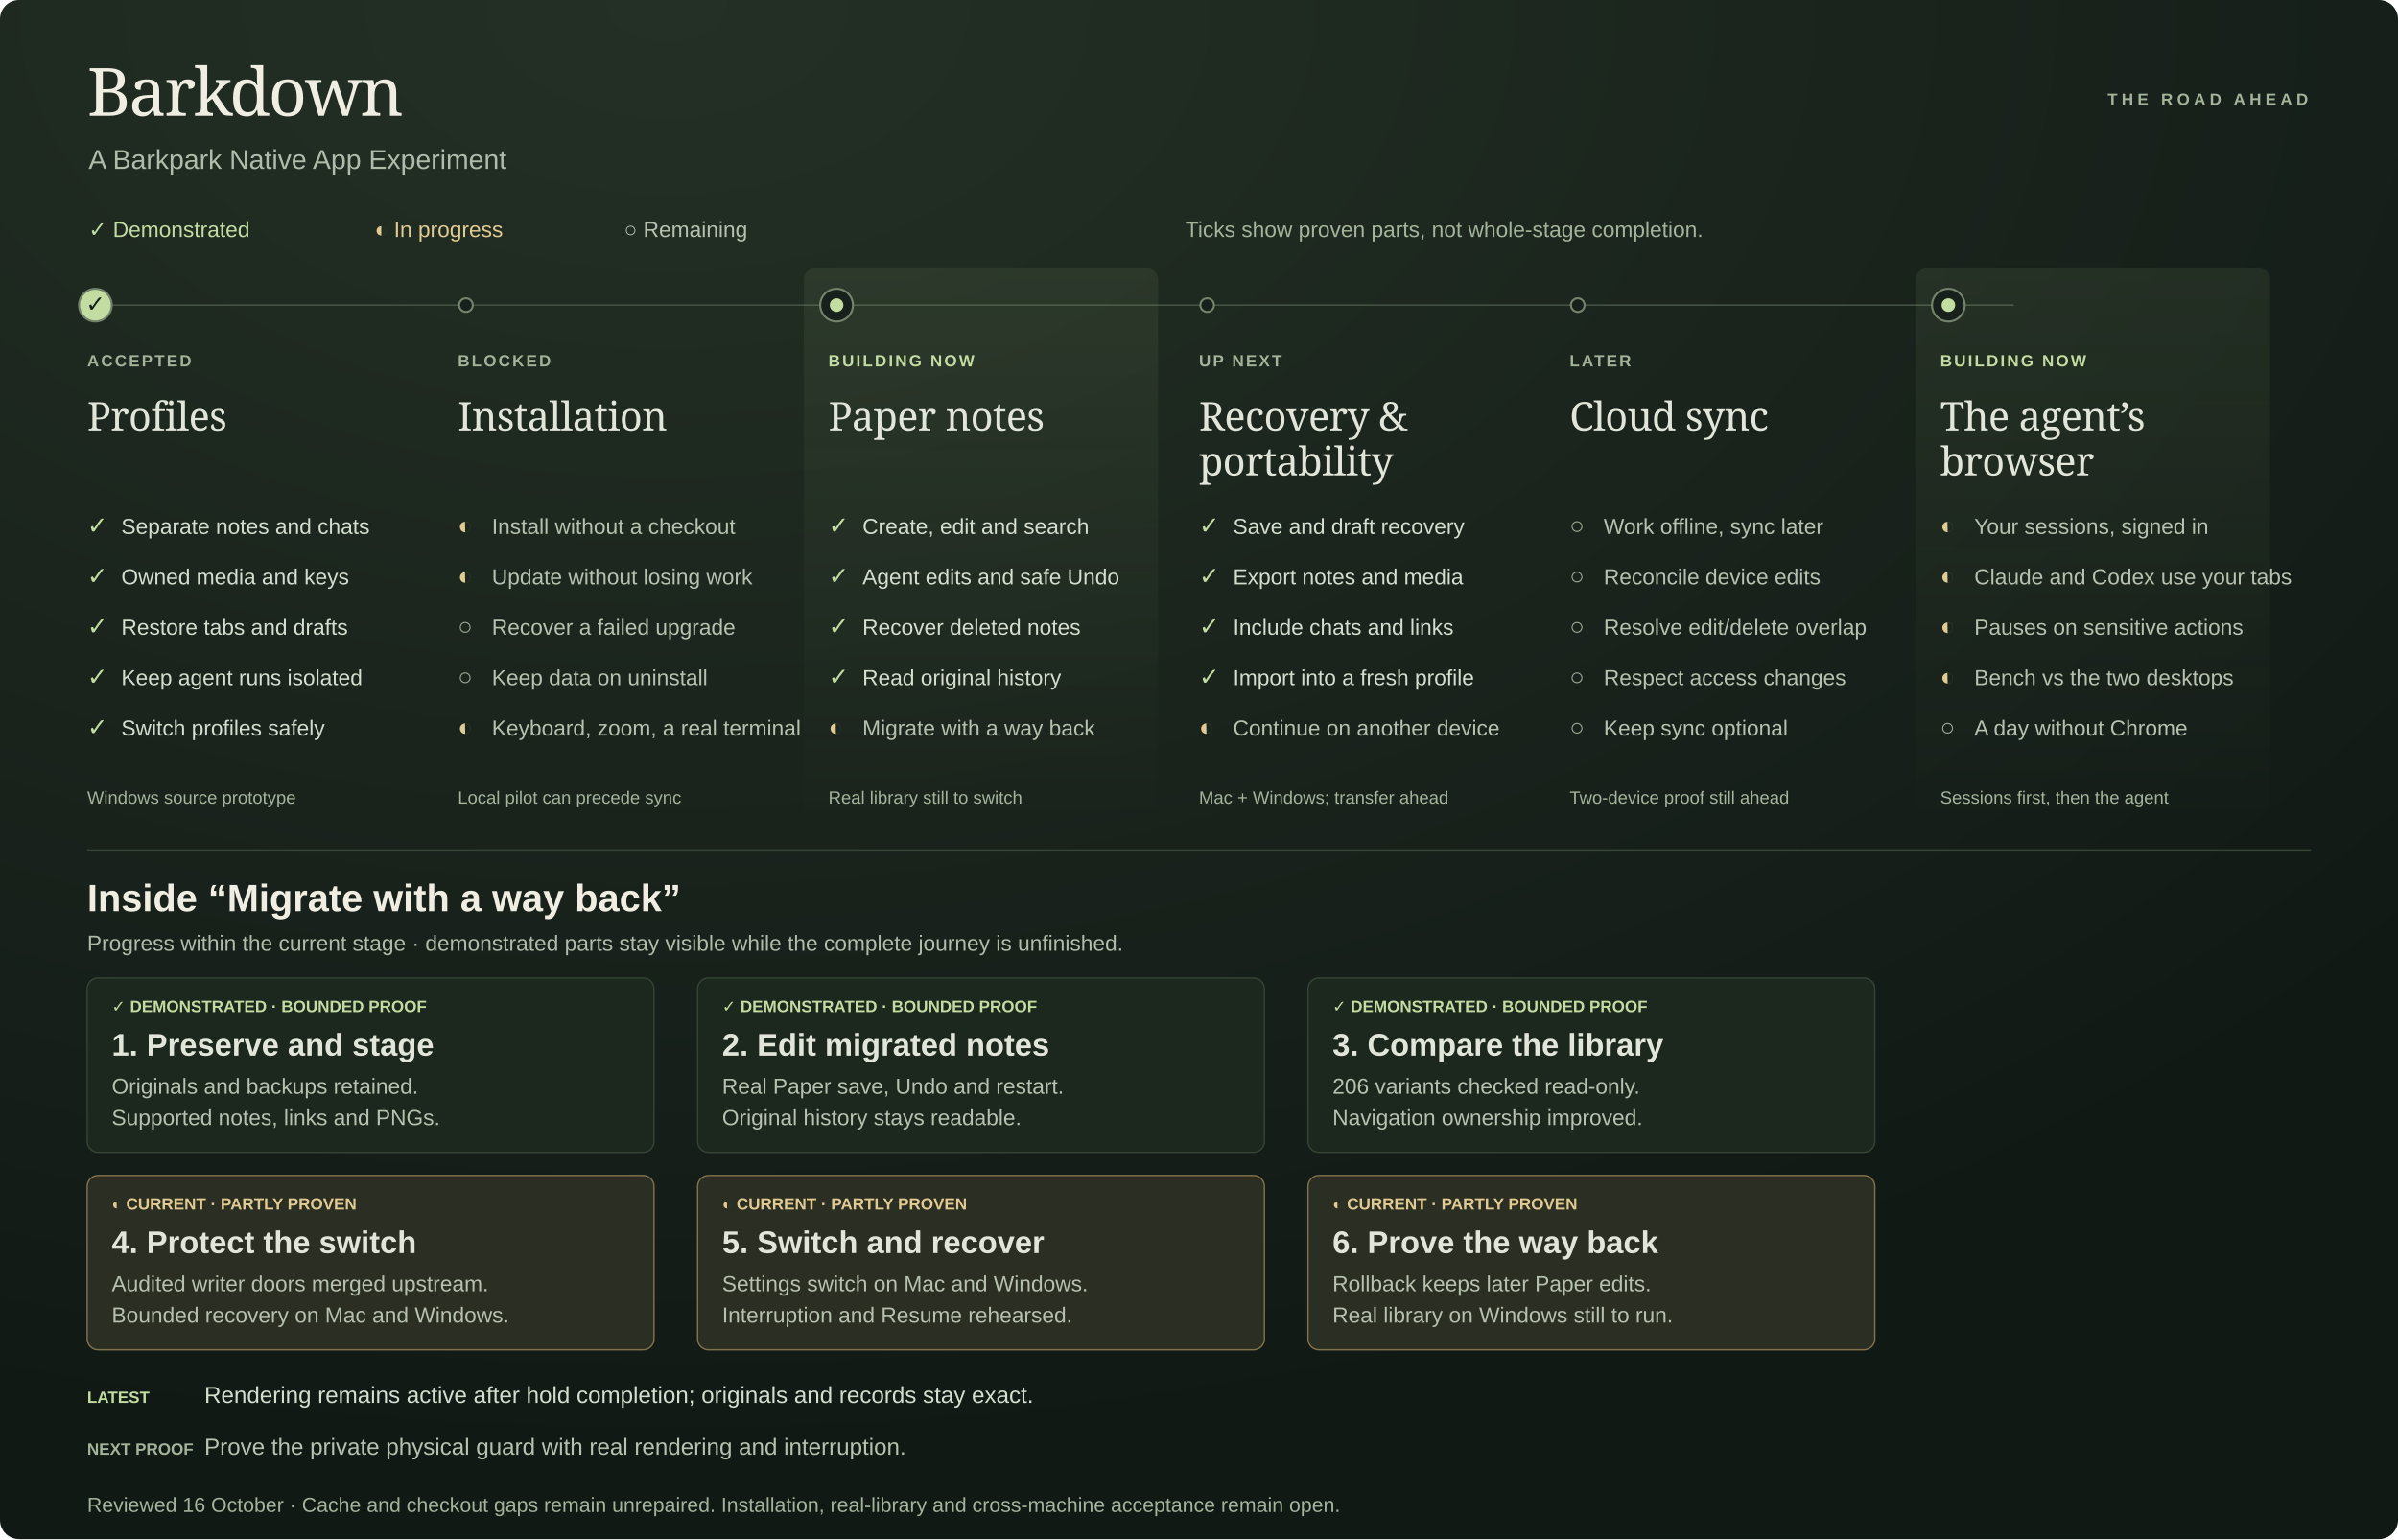
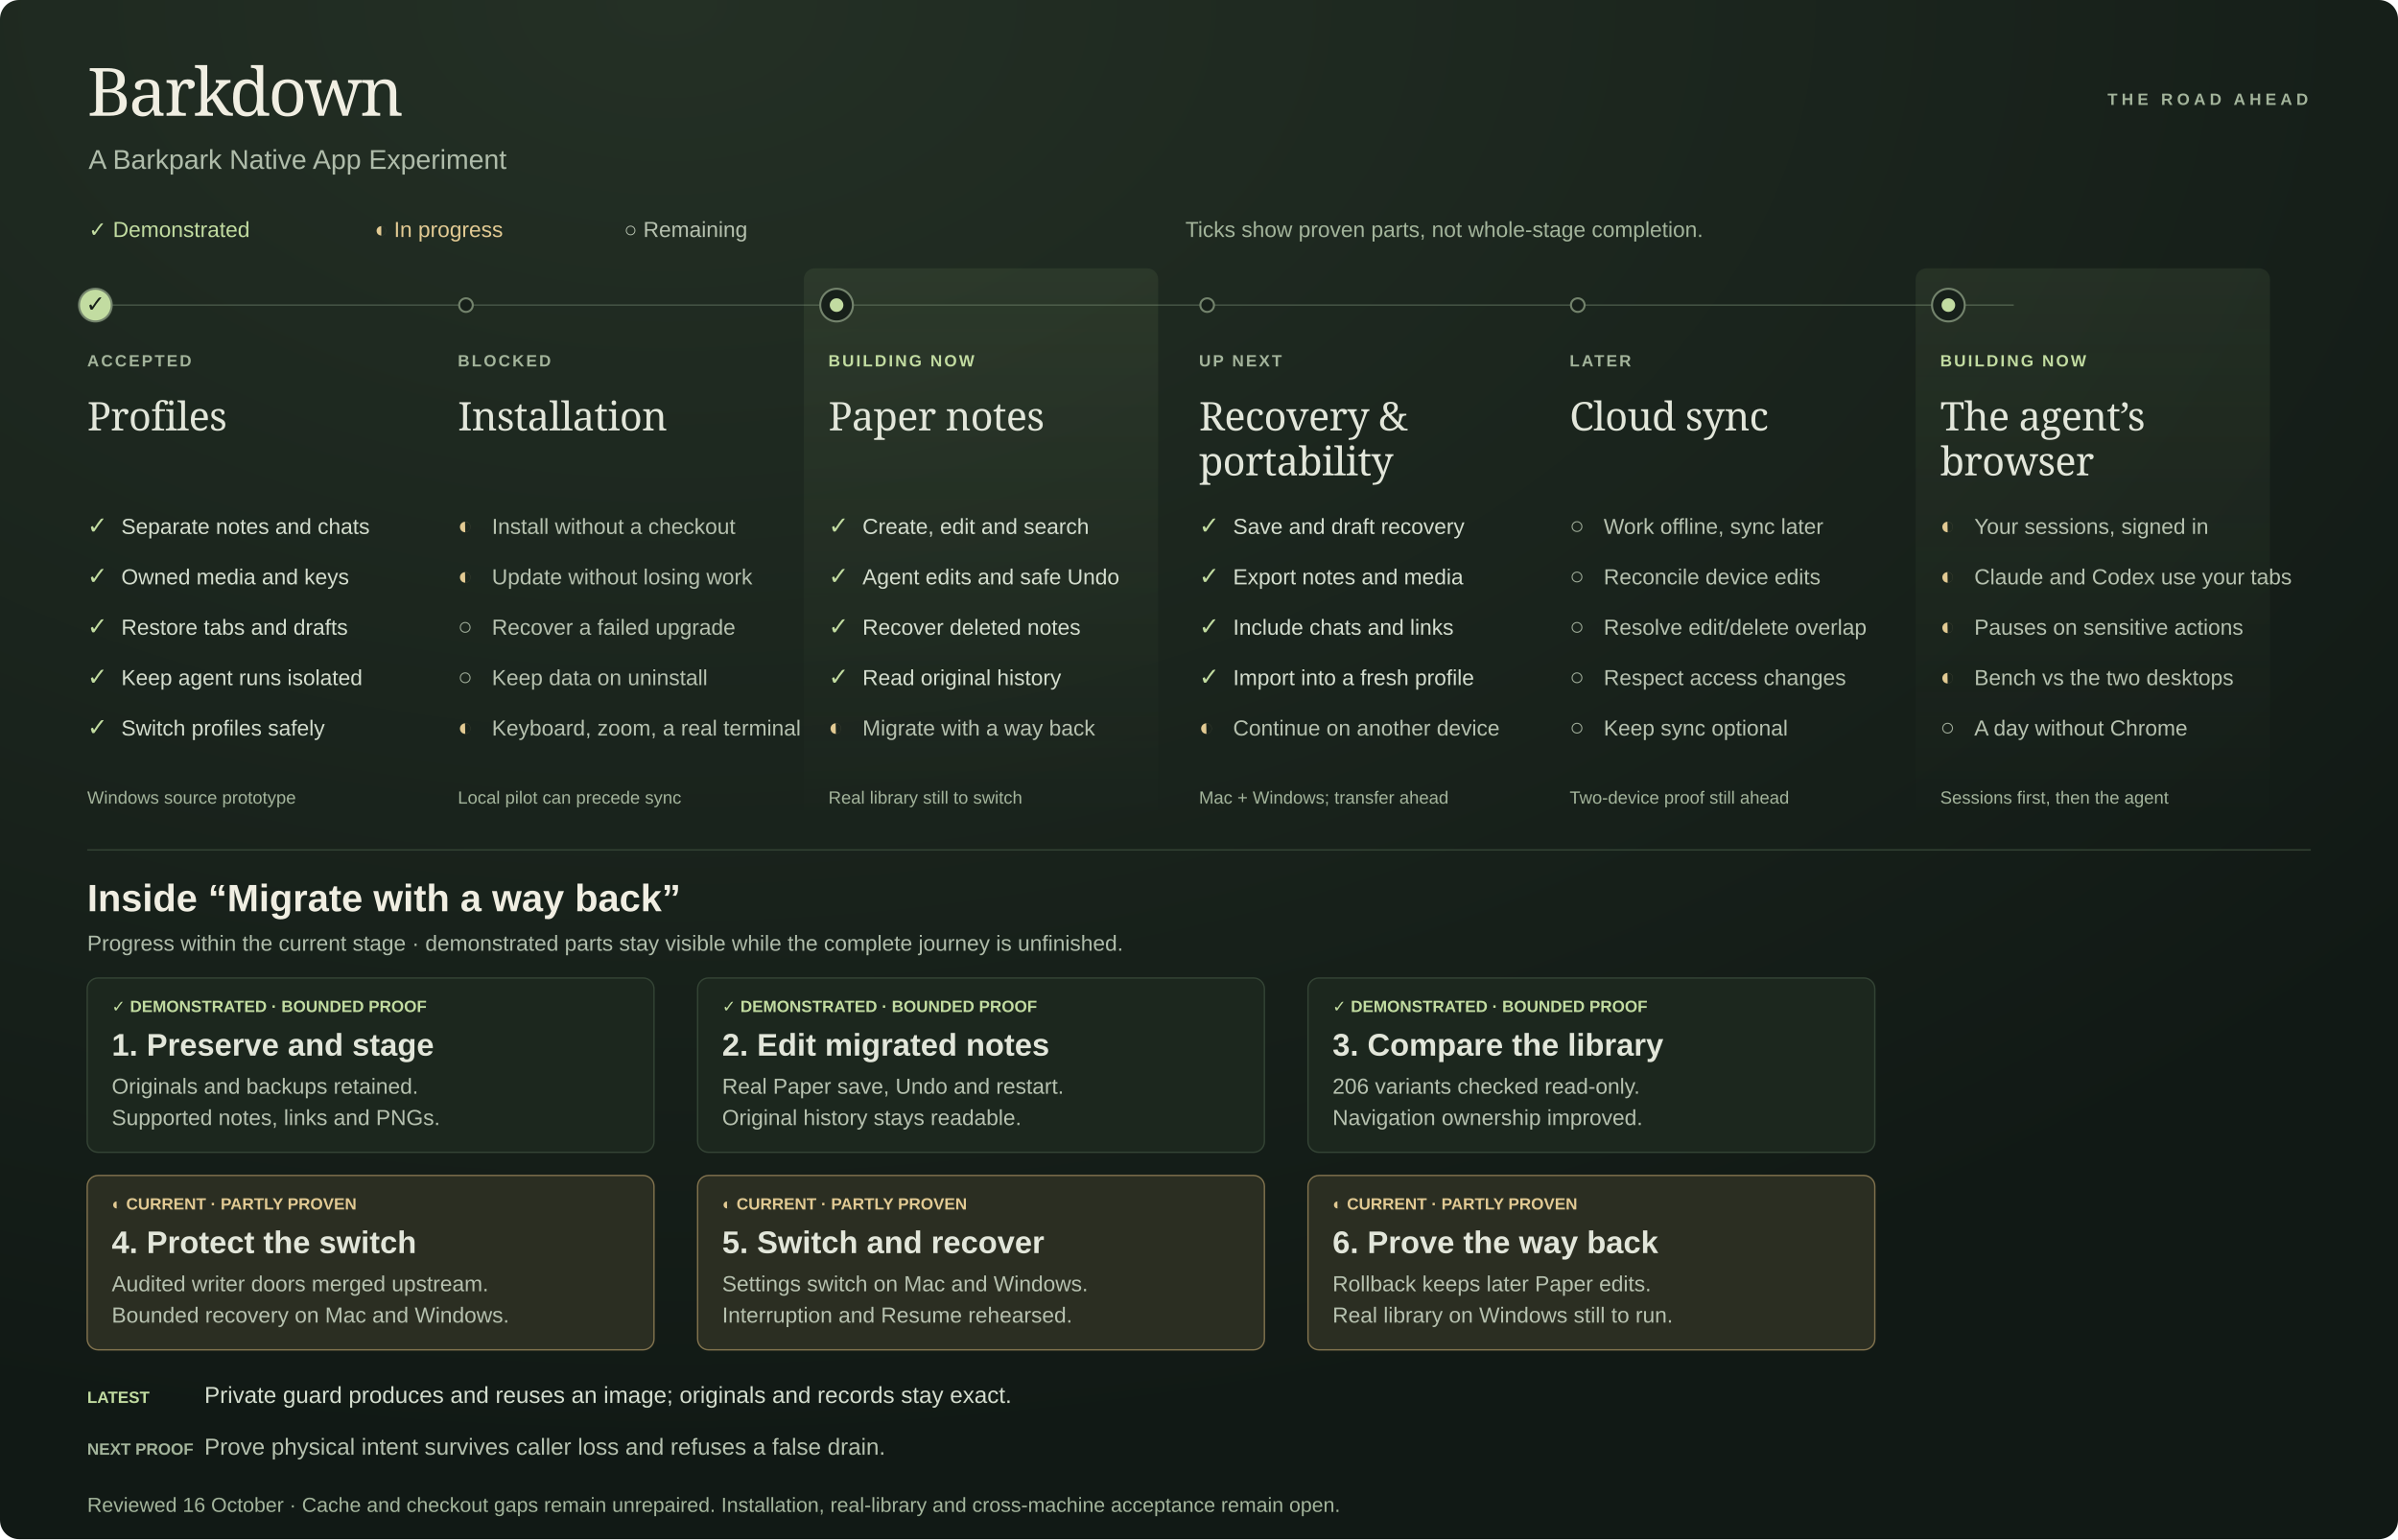
<svg xmlns="http://www.w3.org/2000/svg" width="1760" height="1130" viewBox="0 0 1760 1130" role="img" aria-labelledby="title desc">
  <defs>
    <radialGradient id="background" cx="28%" cy="0%" r="95%">
      <stop stop-color="#243025" />
      <stop offset="1" stop-color="#111915" />
    </radialGradient>
    <linearGradient id="focus" x2="0" y2="1">
      <stop stop-color="#a9c787" stop-opacity=".09" />
      <stop offset="1" stop-color="#a9c787" stop-opacity="0" />
    </linearGradient>
  </defs>
  <g font-family="Segoe UI, Arial, sans-serif">
    <rect width="1760" height="1130" rx="14" fill="url(#background)" />
    <text x="64" y="85" font-family="Georgia, serif" font-size="49" letter-spacing="-1.5" fill="#f0eee2">Barkdown</text>
    <text x="65" y="124" font-size="20" fill="#afbcaa" font-weight="400">A Barkpark Native App Experiment</text>
    <text x="1694" y="77" text-anchor="end" font-size="12" font-weight="600" letter-spacing="3" fill="#a3b49b">THE ROAD AHEAD</text>
    <text x="65" y="174" font-size="16" fill="#c2dca1" font-weight="400">✓  Demonstrated</text>
    <text x="275" y="174" font-size="16" fill="#e2ca93" font-weight="400">◐  In progress</text>
    <text x="458" y="174" font-size="16" fill="#b6c1af" font-weight="400">○  Remaining</text>
    <text x="870" y="174" font-size="16" fill="#a3b49b" font-weight="400">Ticks show proven parts, not whole-stage completion.</text>
    <path d="M70 224H1478" stroke="#475747" stroke-width="1" />
    <g data-phase="P1">
      <circle cx="70" cy="224" r="12" fill="#c2dca1" stroke="#73836c" stroke-width="1.5" />
      <text x="63" y="229" font-size="17" fill="#17201a" font-weight="600">✓</text>
      <text x="64" y="269" font-size="12" letter-spacing="1.5" font-weight="600" fill="#a3b49b">ACCEPTED</text>
      <text x="64" y="316" dy="0" font-family="Georgia, serif" font-size="29" letter-spacing="-.4" fill="#e2e6da">Profiles</text>
      <text x="64" y="392" font-size="18" fill="#c2dca1" font-weight="600">✓</text>
      <text x="89" y="392" font-size="16" fill="#d4ddce" font-weight="400">Separate notes and chats</text>
      <text x="64" y="429" font-size="18" fill="#c2dca1" font-weight="600">✓</text>
      <text x="89" y="429" font-size="16" fill="#d4ddce" font-weight="400">Owned media and keys</text>
      <text x="64" y="466" font-size="18" fill="#c2dca1" font-weight="600">✓</text>
      <text x="89" y="466" font-size="16" fill="#d4ddce" font-weight="400">Restore tabs and drafts</text>
      <text x="64" y="503" font-size="18" fill="#c2dca1" font-weight="600">✓</text>
      <text x="89" y="503" font-size="16" fill="#d4ddce" font-weight="400">Keep agent runs isolated</text>
      <text x="64" y="540" font-size="18" fill="#c2dca1" font-weight="600">✓</text>
      <text x="89" y="540" font-size="16" fill="#d4ddce" font-weight="400">Switch profiles safely</text>
      <text x="64" y="590" font-size="13" fill="#a3b49b" font-weight="400">Windows source prototype</text>
    </g>
    <g data-phase="P5">
      <circle cx="342" cy="224" r="5" fill="#17201a" stroke="#73836c" stroke-width="1.5" />
      <text x="336" y="269" font-size="12" letter-spacing="1.5" font-weight="600" fill="#a3b49b">BLOCKED</text>
      <text x="336" y="316" dy="0" font-family="Georgia, serif" font-size="29" letter-spacing="-.4" fill="#e2e6da">Installation</text>
      <text x="336" y="392" font-size="18" fill="#e2ca93" font-weight="600">◐</text>
      <text x="361" y="392" font-size="16" fill="#b6c1af" font-weight="400">Install without a checkout</text>
      <text x="336" y="429" font-size="18" fill="#e2ca93" font-weight="600">◐</text>
      <text x="361" y="429" font-size="16" fill="#b6c1af" font-weight="400">Update without losing work</text>
      <text x="336" y="466" font-size="18" fill="#9fac99" font-weight="600">○</text>
      <text x="361" y="466" font-size="16" fill="#b6c1af" font-weight="400">Recover a failed upgrade</text>
      <text x="336" y="503" font-size="18" fill="#9fac99" font-weight="600">○</text>
      <text x="361" y="503" font-size="16" fill="#b6c1af" font-weight="400">Keep data on uninstall</text>
      <text x="336" y="540" font-size="18" fill="#e2ca93" font-weight="600">◐</text>
      <text x="361" y="540" font-size="16" fill="#b6c1af" font-weight="400">Keyboard, zoom, a real terminal</text>
      <text x="336" y="590" font-size="13" fill="#a3b49b" font-weight="400">Local pilot can precede sync</text>
    </g>
    <g data-phase="P2">
      <rect x="590" y="197" width="260" height="410" rx="8" fill="url(#focus)" />
      <circle cx="614" cy="224" r="12" fill="#17201a" stroke="#73836c" stroke-width="1.5" />
      <circle cx="614" cy="224" r="5" fill="#c2dca1" />
      <text x="608" y="269" font-size="12" letter-spacing="1.5" font-weight="600" fill="#c2dca1">BUILDING NOW</text>
      <text x="608" y="316" dy="0" font-family="Georgia, serif" font-size="29" letter-spacing="-.4" fill="#e2e6da">Paper notes</text>
      <text x="608" y="392" font-size="18" fill="#c2dca1" font-weight="600">✓</text>
      <text x="633" y="392" font-size="16" fill="#d4ddce" font-weight="400">Create, edit and search</text>
      <text x="608" y="429" font-size="18" fill="#c2dca1" font-weight="600">✓</text>
      <text x="633" y="429" font-size="16" fill="#d4ddce" font-weight="400">Agent edits and safe Undo</text>
      <text x="608" y="466" font-size="18" fill="#c2dca1" font-weight="600">✓</text>
      <text x="633" y="466" font-size="16" fill="#d4ddce" font-weight="400">Recover deleted notes</text>
      <text x="608" y="503" font-size="18" fill="#c2dca1" font-weight="600">✓</text>
      <text x="633" y="503" font-size="16" fill="#d4ddce" font-weight="400">Read original history</text>
      <text x="608" y="540" font-size="18" fill="#e2ca93" font-weight="600">◐</text>
      <text x="633" y="540" font-size="16" fill="#b6c1af" font-weight="400">Migrate with a way back</text>
      <text x="608" y="590" font-size="13" fill="#a3b49b" font-weight="400">Real library still to switch</text>
    </g>
    <g data-phase="P3">
      <circle cx="886" cy="224" r="5" fill="#17201a" stroke="#73836c" stroke-width="1.5" />
      <text x="880" y="269" font-size="12" letter-spacing="1.5" font-weight="600" fill="#a3b49b">UP NEXT</text>
      <text x="880" y="316" dy="0" font-family="Georgia, serif" font-size="29" letter-spacing="-.4" fill="#e2e6da">Recovery &amp;</text>
      <text x="880" y="316" dy="33" font-family="Georgia, serif" font-size="29" letter-spacing="-.4" fill="#e2e6da">portability</text>
      <text x="880" y="392" font-size="18" fill="#c2dca1" font-weight="600">✓</text>
      <text x="905" y="392" font-size="16" fill="#d4ddce" font-weight="400">Save and draft recovery</text>
      <text x="880" y="429" font-size="18" fill="#c2dca1" font-weight="600">✓</text>
      <text x="905" y="429" font-size="16" fill="#d4ddce" font-weight="400">Export notes and media</text>
      <text x="880" y="466" font-size="18" fill="#c2dca1" font-weight="600">✓</text>
      <text x="905" y="466" font-size="16" fill="#d4ddce" font-weight="400">Include chats and links</text>
      <text x="880" y="503" font-size="18" fill="#c2dca1" font-weight="600">✓</text>
      <text x="905" y="503" font-size="16" fill="#d4ddce" font-weight="400">Import into a fresh profile</text>
      <text x="880" y="540" font-size="18" fill="#e2ca93" font-weight="600">◐</text>
      <text x="905" y="540" font-size="16" fill="#b6c1af" font-weight="400">Continue on another device</text>
      <text x="880" y="590" font-size="13" fill="#a3b49b" font-weight="400">Mac + Windows; transfer ahead</text>
    </g>
    <g data-phase="P4">
      <circle cx="1158" cy="224" r="5" fill="#17201a" stroke="#73836c" stroke-width="1.5" />
      <text x="1152" y="269" font-size="12" letter-spacing="1.5" font-weight="600" fill="#a3b49b">LATER</text>
      <text x="1152" y="316" dy="0" font-family="Georgia, serif" font-size="29" letter-spacing="-.4" fill="#e2e6da">Cloud sync</text>
      <text x="1152" y="392" font-size="18" fill="#9fac99" font-weight="600">○</text>
      <text x="1177" y="392" font-size="16" fill="#b6c1af" font-weight="400">Work offline, sync later</text>
      <text x="1152" y="429" font-size="18" fill="#9fac99" font-weight="600">○</text>
      <text x="1177" y="429" font-size="16" fill="#b6c1af" font-weight="400">Reconcile device edits</text>
      <text x="1152" y="466" font-size="18" fill="#9fac99" font-weight="600">○</text>
      <text x="1177" y="466" font-size="16" fill="#b6c1af" font-weight="400">Resolve edit/delete overlap</text>
      <text x="1152" y="503" font-size="18" fill="#9fac99" font-weight="600">○</text>
      <text x="1177" y="503" font-size="16" fill="#b6c1af" font-weight="400">Respect access changes</text>
      <text x="1152" y="540" font-size="18" fill="#9fac99" font-weight="600">○</text>
      <text x="1177" y="540" font-size="16" fill="#b6c1af" font-weight="400">Keep sync optional</text>
      <text x="1152" y="590" font-size="13" fill="#a3b49b" font-weight="400">Two-device proof still ahead</text>
    </g>
    <g data-phase="P6">
      <rect x="1406" y="197" width="260" height="410" rx="8" fill="url(#focus)" />
      <circle cx="1430" cy="224" r="12" fill="#17201a" stroke="#73836c" stroke-width="1.5" />
      <circle cx="1430" cy="224" r="5" fill="#c2dca1" />
      <text x="1424" y="269" font-size="12" letter-spacing="1.5" font-weight="600" fill="#c2dca1">BUILDING NOW</text>
      <text x="1424" y="316" dy="0" font-family="Georgia, serif" font-size="29" letter-spacing="-.4" fill="#e2e6da">The agent’s</text>
      <text x="1424" y="316" dy="33" font-family="Georgia, serif" font-size="29" letter-spacing="-.4" fill="#e2e6da">browser</text>
      <text x="1424" y="392" font-size="18" fill="#e2ca93" font-weight="600">◐</text>
      <text x="1449" y="392" font-size="16" fill="#b6c1af" font-weight="400">Your sessions, signed in</text>
      <text x="1424" y="429" font-size="18" fill="#e2ca93" font-weight="600">◐</text>
      <text x="1449" y="429" font-size="16" fill="#b6c1af" font-weight="400">Claude and Codex use your tabs</text>
      <text x="1424" y="466" font-size="18" fill="#e2ca93" font-weight="600">◐</text>
      <text x="1449" y="466" font-size="16" fill="#b6c1af" font-weight="400">Pauses on sensitive actions</text>
      <text x="1424" y="503" font-size="18" fill="#e2ca93" font-weight="600">◐</text>
      <text x="1449" y="503" font-size="16" fill="#b6c1af" font-weight="400">Bench vs the two desktops</text>
      <text x="1424" y="540" font-size="18" fill="#9fac99" font-weight="600">○</text>
      <text x="1449" y="540" font-size="16" fill="#b6c1af" font-weight="400">A day without Chrome</text>
      <text x="1424" y="590" font-size="13" fill="#a3b49b" font-weight="400">Sessions first, then the agent</text>
    </g>
    <path d="M64 624H1696" stroke="#344435" />
    <text x="64" y="669" font-size="28" fill="#f0eee2" font-weight="600">Inside “Migrate with a way back”</text>
    <text x="64" y="698" font-size="16" fill="#afbcaa" font-weight="400">Progress within the current stage · demonstrated parts stay visible while the complete journey is unfinished.</text>
    <g data-migration-step="1">
      <rect x="64" y="718" width="416" height="128" rx="8" fill="#1c271e" stroke="#344435" />
      <text x="82" y="743" font-size="12" fill="#c2dca1" font-weight="600">✓  DEMONSTRATED · BOUNDED PROOF</text>
      <text x="82" y="775" font-size="23" fill="#e2e6da" font-weight="600">1. Preserve and stage</text>
      <text x="82" y="803" font-size="16" fill="#b6c1af" font-weight="400">Originals and backups retained.</text>
      <text x="82" y="826" font-size="16" fill="#b6c1af" font-weight="400">Supported notes, links and PNGs.</text>
    </g>
    <g data-migration-step="2">
      <rect x="512" y="718" width="416" height="128" rx="8" fill="#1c271e" stroke="#344435" />
      <text x="530" y="743" font-size="12" fill="#c2dca1" font-weight="600">✓  DEMONSTRATED · BOUNDED PROOF</text>
      <text x="530" y="775" font-size="23" fill="#e2e6da" font-weight="600">2. Edit migrated notes</text>
      <text x="530" y="803" font-size="16" fill="#b6c1af" font-weight="400">Real Paper save, Undo and restart.</text>
      <text x="530" y="826" font-size="16" fill="#b6c1af" font-weight="400">Original history stays readable.</text>
    </g>
    <g data-migration-step="3">
      <rect x="960" y="718" width="416" height="128" rx="8" fill="#1c271e" stroke="#344435" />
      <text x="978" y="743" font-size="12" fill="#c2dca1" font-weight="600">✓  DEMONSTRATED · BOUNDED PROOF</text>
      <text x="978" y="775" font-size="23" fill="#e2e6da" font-weight="600">3. Compare the library</text>
      <text x="978" y="803" font-size="16" fill="#b6c1af" font-weight="400">206 variants checked read-only.</text>
      <text x="978" y="826" font-size="16" fill="#b6c1af" font-weight="400">Navigation ownership improved.</text>
    </g>
    <g data-migration-step="4">
      <rect x="64" y="863" width="416" height="128" rx="8" fill="#2b2e22" stroke="#82734e" />
      <text x="82" y="888" font-size="12" fill="#e2ca93" font-weight="600">◐  CURRENT · PARTLY PROVEN</text>
      <text x="82" y="920" font-size="23" fill="#e2e6da" font-weight="600">4. Protect the switch</text>
      <text x="82" y="948" font-size="16" fill="#b6c1af" font-weight="400">Audited writer doors merged upstream.</text>
      <text x="82" y="971" font-size="16" fill="#b6c1af" font-weight="400">Bounded recovery on Mac and Windows.</text>
    </g>
    <g data-migration-step="5">
      <rect x="512" y="863" width="416" height="128" rx="8" fill="#2b2e22" stroke="#82734e" />
      <text x="530" y="888" font-size="12" fill="#e2ca93" font-weight="600">◐  CURRENT · PARTLY PROVEN</text>
      <text x="530" y="920" font-size="23" fill="#e2e6da" font-weight="600">5. Switch and recover</text>
      <text x="530" y="948" font-size="16" fill="#b6c1af" font-weight="400">Settings switch on Mac and Windows.</text>
      <text x="530" y="971" font-size="16" fill="#b6c1af" font-weight="400">Interruption and Resume rehearsed.</text>
    </g>
    <g data-migration-step="6">
      <rect x="960" y="863" width="416" height="128" rx="8" fill="#2b2e22" stroke="#82734e" />
      <text x="978" y="888" font-size="12" fill="#e2ca93" font-weight="600">◐  CURRENT · PARTLY PROVEN</text>
      <text x="978" y="920" font-size="23" fill="#e2e6da" font-weight="600">6. Prove the way back</text>
      <text x="978" y="948" font-size="16" fill="#b6c1af" font-weight="400">Rollback keeps later Paper edits.</text>
      <text x="978" y="971" font-size="16" fill="#b6c1af" font-weight="400">Real library on Windows still to run.</text>
    </g>
    <text x="64" y="1030" font-size="12" fill="#c2dca1" font-weight="600">LATEST</text>
-     <text x="150" y="1030" font-size="17" fill="#d4ddce" font-weight="400">Rendering remains active after hold completion; originals and records stay exact.</text>
+     <text x="150" y="1030" font-size="17" fill="#d4ddce" font-weight="400">Private guard produces and reuses an image; originals and records stay exact.</text>
    <text x="64" y="1068" font-size="12" fill="#a3b49b" font-weight="600">NEXT PROOF</text>
-     <text x="150" y="1068" font-size="17" fill="#b6c1af" font-weight="400">Prove the private physical guard with real rendering and interruption.</text>
+     <text x="150" y="1068" font-size="17" fill="#b6c1af" font-weight="400">Prove physical intent survives caller loss and refuses a false drain.</text>
    <text x="64" y="1110" font-size="15" fill="#a3b49b" font-weight="400">Reviewed 16 October · Cache and checkout gaps remain unrepaired. Installation, real-library and cross-machine acceptance remain open.</text>
  </g>
</svg>
